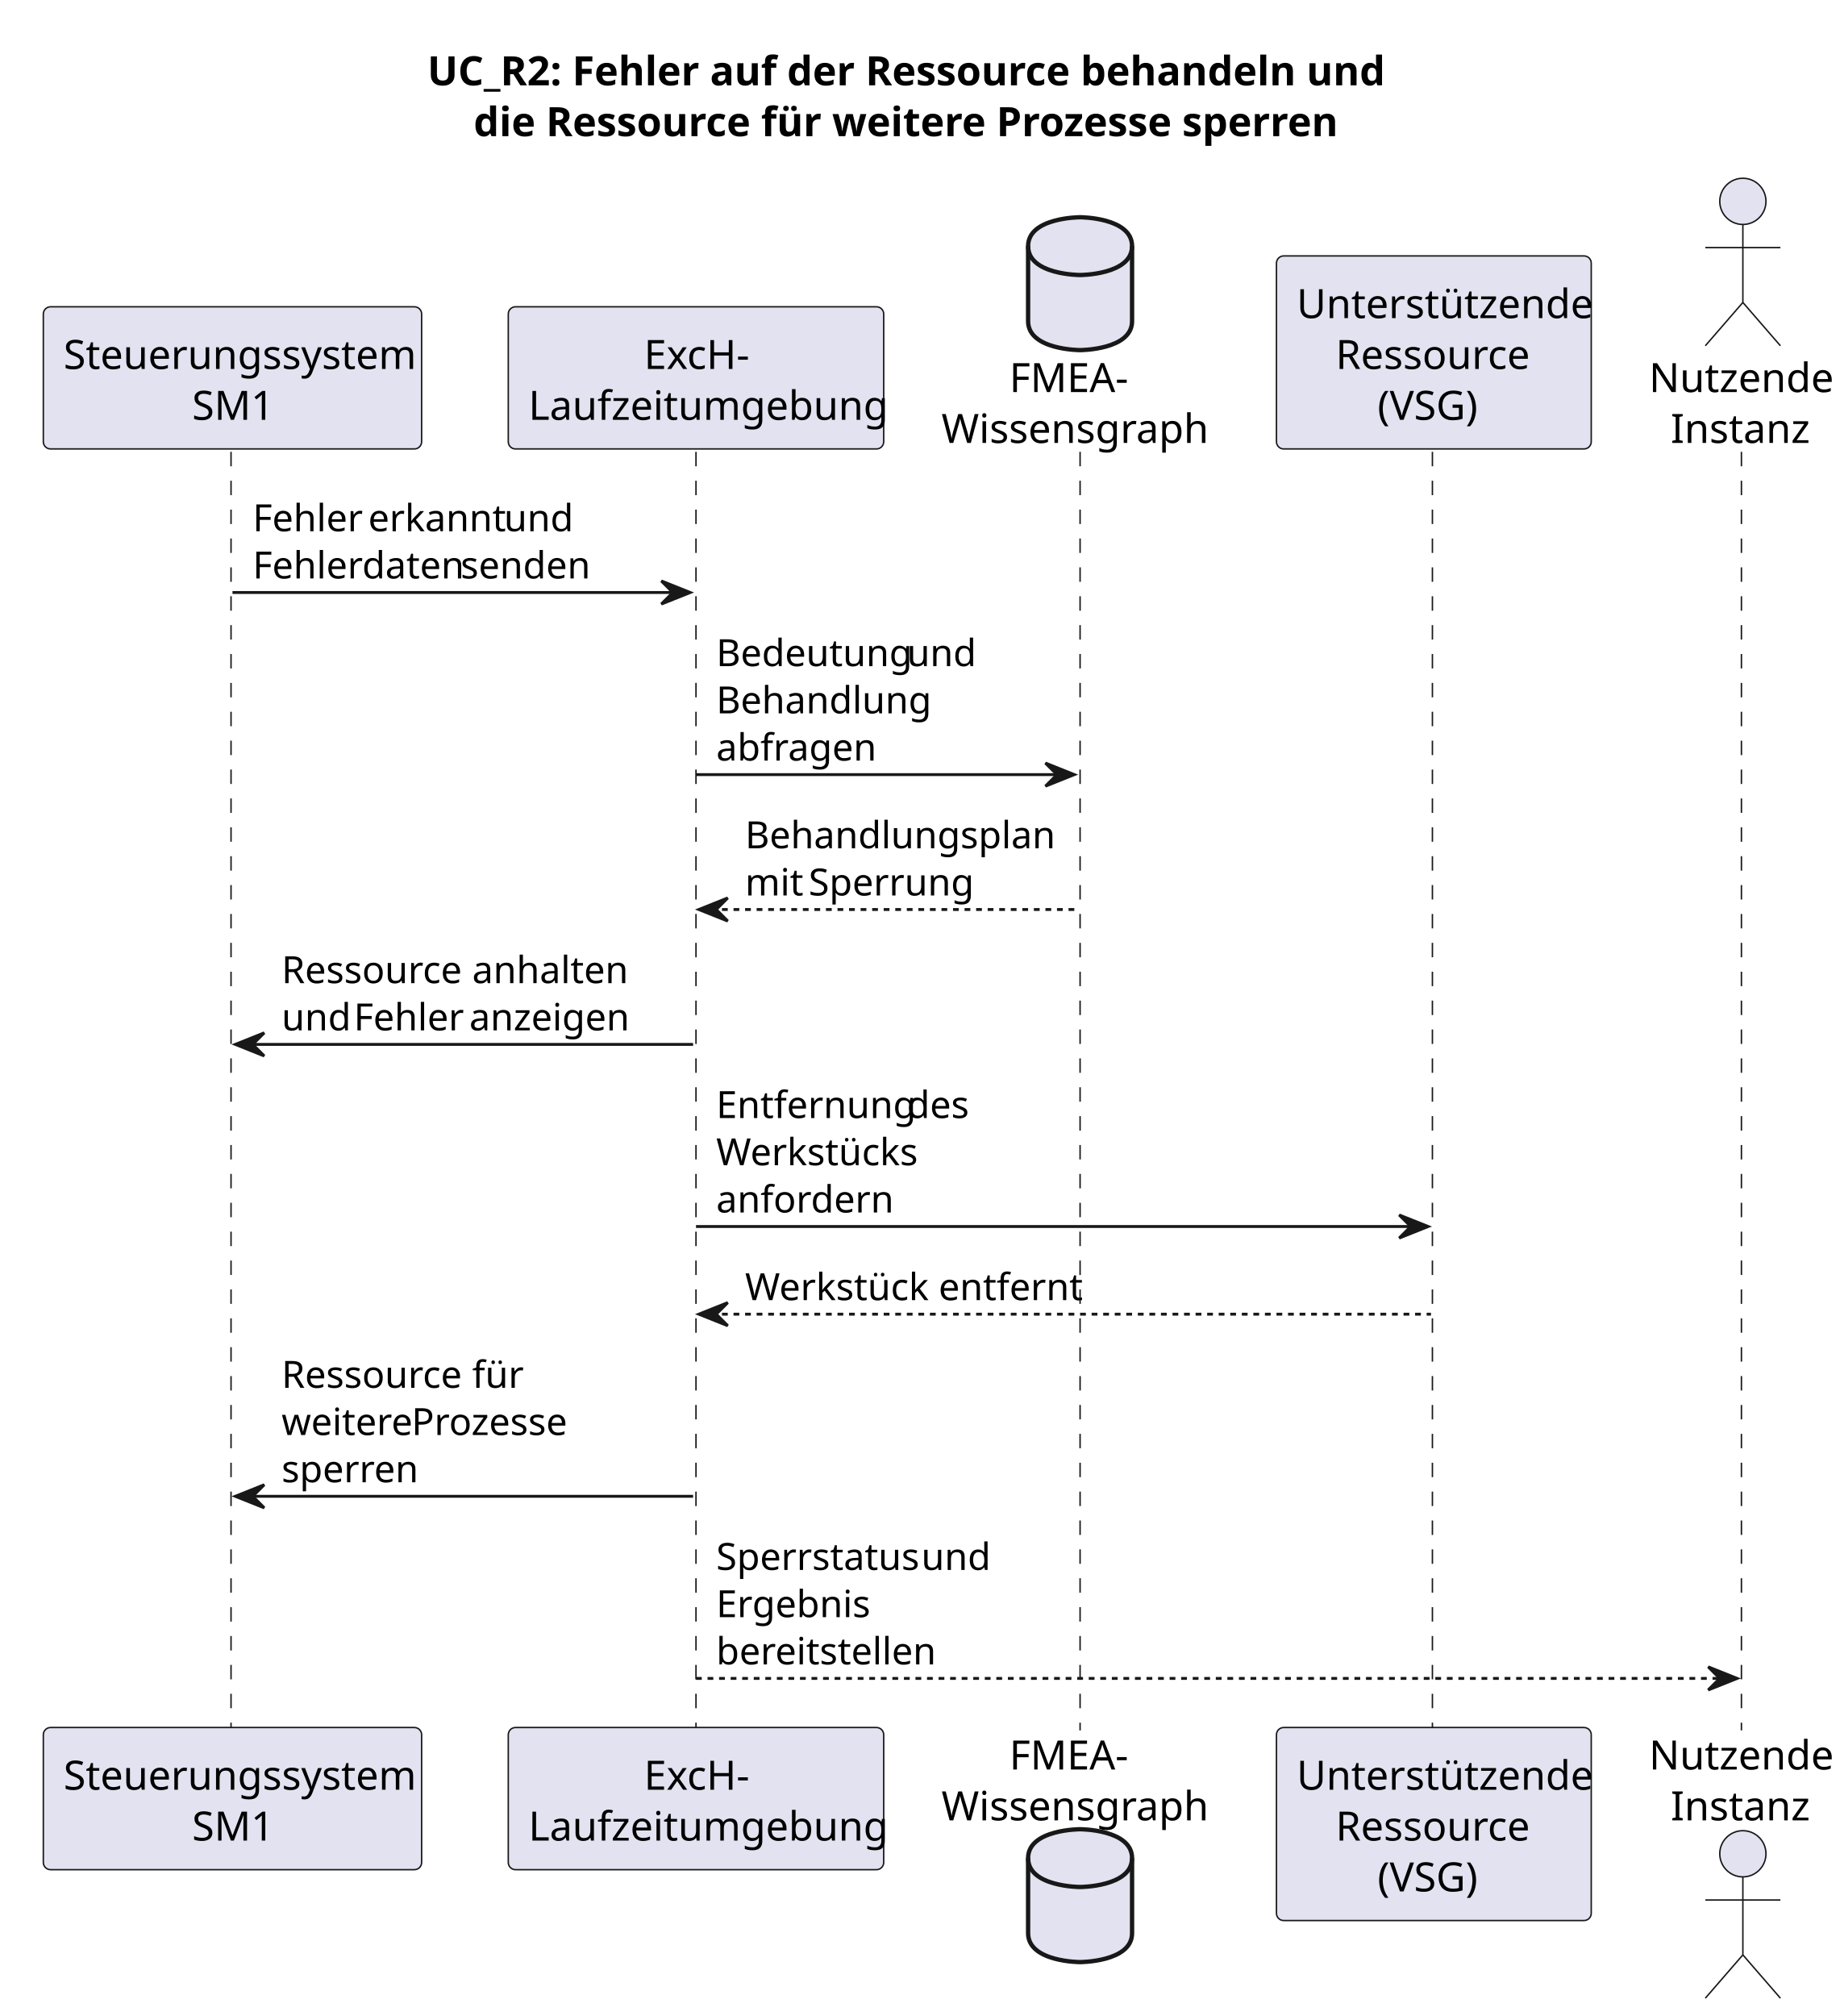
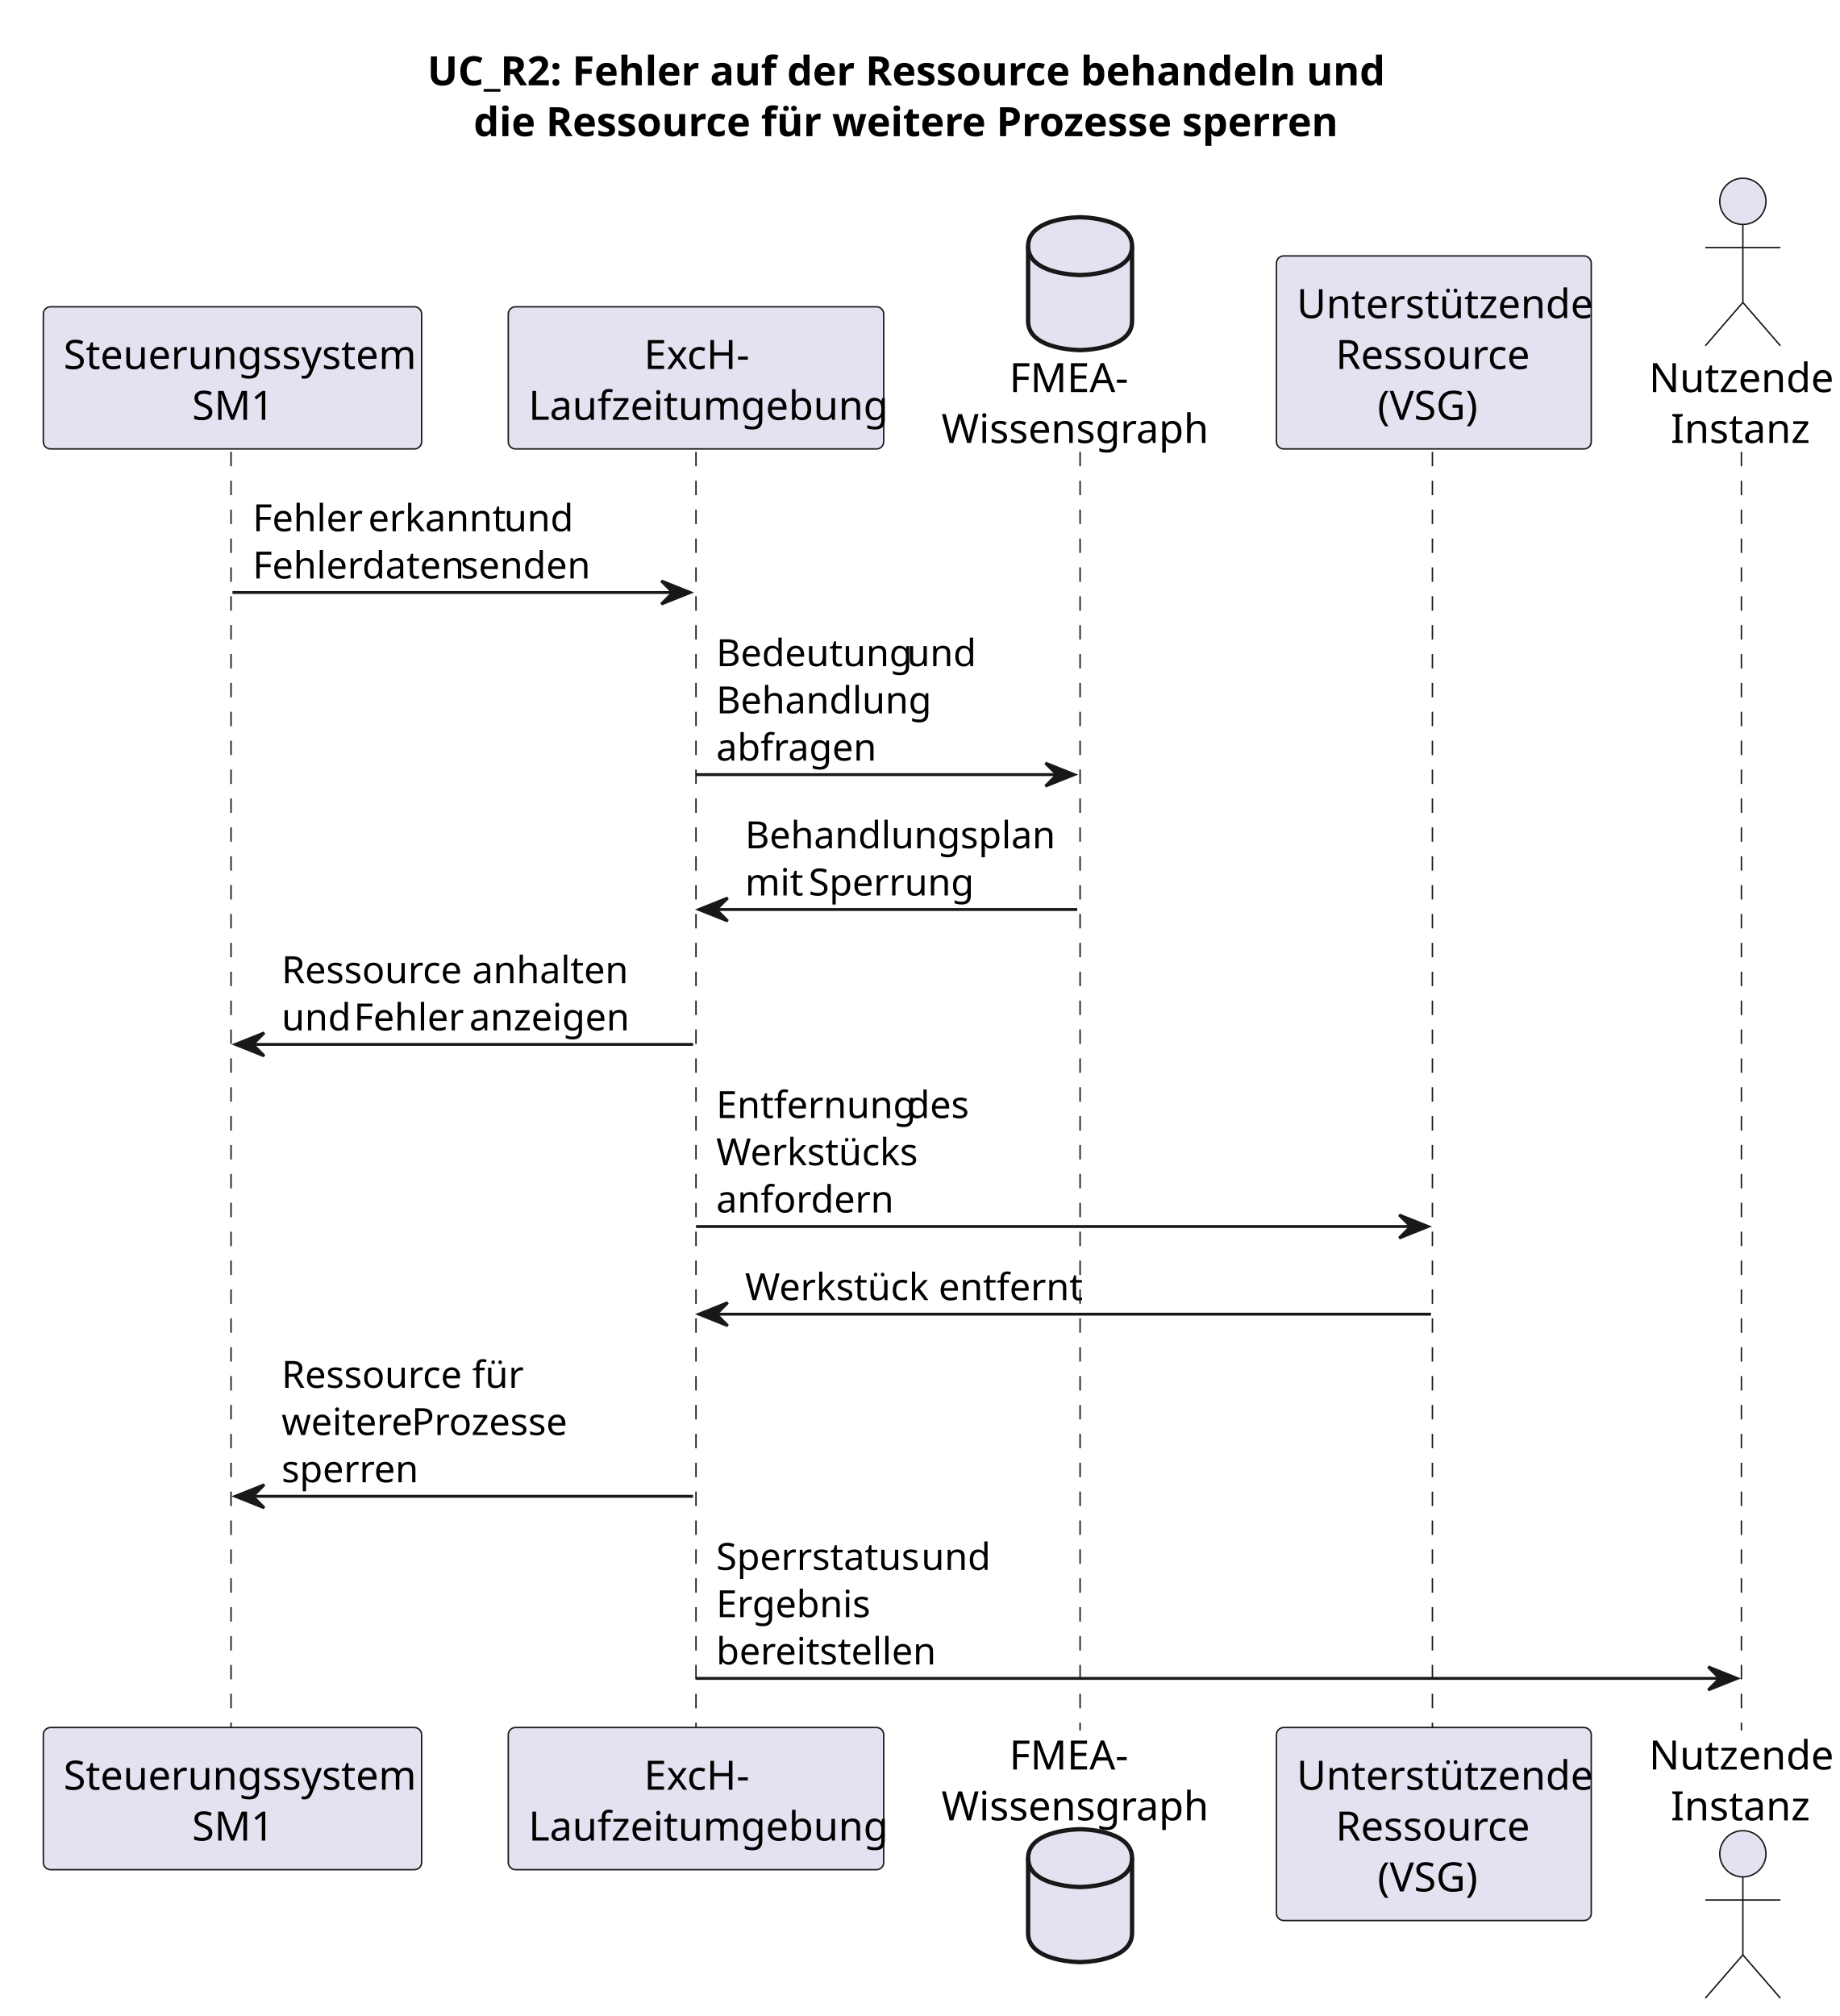
<svg xmlns="http://www.w3.org/2000/svg" contentStyleType="text/css" height="698px" preserveAspectRatio="none" style="width:637px;height:698px;background:#FFFFFF;" version="1.1" viewBox="0 0 637 698" width="637px" zoomAndPan="magnify">
  <defs />
  <g>
    <text fill="#000000" font-family="sans-serif" font-size="14" font-weight="bold" lengthAdjust="spacing" textLength="344" x="148" y="29.533">UC_R2: Fehler auf der Ressource behandeln und</text>
    <text fill="#000000" font-family="sans-serif" font-size="14" font-weight="bold" lengthAdjust="spacing" textLength="312" x="164" y="47.143">die Ressource für weitere Prozesse sperren</text>
    <line style="stroke:#181818;stroke-width:0.5;stroke-dasharray:5.0,5.0;" x1="80" x2="80" y1="156.438" y2="599.117" />
    <line style="stroke:#181818;stroke-width:0.5;stroke-dasharray:5.0,5.0;" x1="241" x2="241" y1="156.438" y2="599.117" />
    <line style="stroke:#181818;stroke-width:0.5;stroke-dasharray:5.0,5.0;" x1="374" x2="374" y1="156.438" y2="599.117" />
    <line style="stroke:#181818;stroke-width:0.5;stroke-dasharray:5.0,5.0;" x1="496" x2="496" y1="156.438" y2="599.117" />
    <line style="stroke:#181818;stroke-width:0.5;stroke-dasharray:5.0,5.0;" x1="603" x2="603" y1="156.438" y2="599.117" />
    <rect fill="#E2E2F0" height="49.219" rx="2.5" ry="2.5" style="stroke:#181818;stroke-width:0.5;" width="131" x="15" y="106.219" />
    <text fill="#000000" font-family="sans-serif" font-size="14" lengthAdjust="spacing" textLength="117" x="22" y="127.752">Steuerungssystem</text>
    <text fill="#000000" font-family="sans-serif" font-size="14" lengthAdjust="spacing" textLength="28" x="66.5" y="145.361">SM1</text>
    <rect fill="#E2E2F0" height="49.219" rx="2.5" ry="2.5" style="stroke:#181818;stroke-width:0.5;" width="131" x="15" y="598.117" />
    <text fill="#000000" font-family="sans-serif" font-size="14" lengthAdjust="spacing" textLength="117" x="22" y="619.65">Steuerungssystem</text>
    <text fill="#000000" font-family="sans-serif" font-size="14" lengthAdjust="spacing" textLength="28" x="66.5" y="637.26">SM1</text>
    <rect fill="#E2E2F0" height="49.219" rx="2.5" ry="2.5" style="stroke:#181818;stroke-width:0.5;" width="130" x="176" y="106.219" />
    <text fill="#000000" font-family="sans-serif" font-size="14" lengthAdjust="spacing" textLength="36" x="223" y="127.752">ExcH-</text>
    <text fill="#000000" font-family="sans-serif" font-size="14" lengthAdjust="spacing" textLength="116" x="183" y="145.361">Laufzeitumgebung</text>
    <rect fill="#E2E2F0" height="49.219" rx="2.5" ry="2.5" style="stroke:#181818;stroke-width:0.5;" width="130" x="176" y="598.117" />
    <text fill="#000000" font-family="sans-serif" font-size="14" lengthAdjust="spacing" textLength="36" x="223" y="619.65">ExcH-</text>
    <text fill="#000000" font-family="sans-serif" font-size="14" lengthAdjust="spacing" textLength="116" x="183" y="637.26">Laufzeitumgebung</text>
    <text fill="#000000" font-family="sans-serif" font-size="14" lengthAdjust="spacing" textLength="43" x="349.5" y="135.752">FMEA-</text>
    <text fill="#000000" font-family="sans-serif" font-size="14" lengthAdjust="spacing" textLength="90" x="326" y="153.361">Wissensgraph</text>
    <path d="M356,85.219 C356,75.219 374,75.219 374,75.219 C374,75.219 392,75.219 392,85.219 L392,111.219 C392,121.219 374,121.219 374,121.219 C374,121.219 356,121.219 356,111.219 L356,85.219 " fill="#E2E2F0" style="stroke:#181818;stroke-width:1.5;" />
    <path d="M356,85.219 C356,95.219 374,95.219 374,95.219 C374,95.219 392,95.219 392,85.219 " fill="none" style="stroke:#181818;stroke-width:1.5;" />
    <text fill="#000000" font-family="sans-serif" font-size="14" lengthAdjust="spacing" textLength="43" x="349.5" y="612.65">FMEA-</text>
    <text fill="#000000" font-family="sans-serif" font-size="14" lengthAdjust="spacing" textLength="90" x="326" y="630.26">Wissensgraph</text>
    <path d="M356,643.336 C356,633.336 374,633.336 374,633.336 C374,633.336 392,633.336 392,643.336 L392,669.336 C392,679.336 374,679.336 374,679.336 C374,679.336 356,679.336 356,669.336 L356,643.336 " fill="#E2E2F0" style="stroke:#181818;stroke-width:1.5;" />
    <path d="M356,643.336 C356,653.336 374,653.336 374,653.336 C374,653.336 392,653.336 392,643.336 " fill="none" style="stroke:#181818;stroke-width:1.5;" />
    <rect fill="#E2E2F0" height="66.828" rx="2.5" ry="2.5" style="stroke:#181818;stroke-width:0.5;" width="109" x="442" y="88.609" />
    <text fill="#000000" font-family="sans-serif" font-size="14" lengthAdjust="spacing" textLength="95" x="449" y="110.143">Unterstützende</text>
    <text fill="#000000" font-family="sans-serif" font-size="14" lengthAdjust="spacing" textLength="68" x="462.5" y="127.752">Ressource</text>
    <text fill="#000000" font-family="sans-serif" font-size="14" lengthAdjust="spacing" textLength="39" x="477" y="145.361">(VSG)</text>
    <rect fill="#E2E2F0" height="66.828" rx="2.5" ry="2.5" style="stroke:#181818;stroke-width:0.5;" width="109" x="442" y="598.117" />
    <text fill="#000000" font-family="sans-serif" font-size="14" lengthAdjust="spacing" textLength="95" x="449" y="619.65">Unterstützende</text>
    <text fill="#000000" font-family="sans-serif" font-size="14" lengthAdjust="spacing" textLength="68" x="462.5" y="637.26">Ressource</text>
    <text fill="#000000" font-family="sans-serif" font-size="14" lengthAdjust="spacing" textLength="39" x="477" y="654.869">(VSG)</text>
    <text fill="#000000" font-family="sans-serif" font-size="14" lengthAdjust="spacing" textLength="59" x="571" y="135.752">Nutzende</text>
    <text fill="#000000" font-family="sans-serif" font-size="14" lengthAdjust="spacing" textLength="44" x="578.5" y="153.361">Instanz</text>
    <ellipse cx="603.5" cy="69.719" fill="#E2E2F0" rx="8" ry="8" style="stroke:#181818;stroke-width:0.5;" />
    <path d="M603.5,77.719 L603.5,104.719 M590.5,85.719 L616.5,85.719 M603.5,104.719 L590.5,119.719 M603.5,104.719 L616.5,119.719 " fill="none" style="stroke:#181818;stroke-width:0.5;" />
    <text fill="#000000" font-family="sans-serif" font-size="14" lengthAdjust="spacing" textLength="59" x="571" y="612.65">Nutzende</text>
    <text fill="#000000" font-family="sans-serif" font-size="14" lengthAdjust="spacing" textLength="44" x="578.5" y="630.26">Instanz</text>
    <ellipse cx="603.5" cy="641.836" fill="#E2E2F0" rx="8" ry="8" style="stroke:#181818;stroke-width:0.5;" />
    <path d="M603.5,649.836 L603.5,676.836 M590.5,657.836 L616.5,657.836 M603.5,676.836 L590.5,691.836 M603.5,676.836 L616.5,691.836 " fill="none" style="stroke:#181818;stroke-width:0.5;" />
    <polygon fill="#181818" points="229,201.141,239,205.141,229,209.141,233,205.141" style="stroke:#181818;stroke-width:1.0;" />
    <line style="stroke:#181818;stroke-width:1.0;" x1="80.5" x2="235" y1="205.141" y2="205.141" />
    <text fill="#000000" font-family="sans-serif" font-size="13" lengthAdjust="spacing" textLength="36" x="87.5" y="183.933">Fehler</text>
    <text fill="#000000" font-family="sans-serif" font-size="13" lengthAdjust="spacing" textLength="4" x="123.5" y="183.933"> </text>
    <text fill="#000000" font-family="sans-serif" font-size="13" lengthAdjust="spacing" textLength="43" x="127.5" y="183.933">erkannt</text>
    <text fill="#000000" font-family="sans-serif" font-size="13" lengthAdjust="spacing" textLength="4" x="170.5" y="183.933"> </text>
    <text fill="#000000" font-family="sans-serif" font-size="13" lengthAdjust="spacing" textLength="21" x="174.5" y="183.933">und</text>
    <text fill="#000000" font-family="sans-serif" font-size="13" lengthAdjust="spacing" textLength="68" x="87.5" y="200.284">Fehlerdaten</text>
    <text fill="#000000" font-family="sans-serif" font-size="13" lengthAdjust="spacing" textLength="4" x="155.5" y="200.284"> </text>
    <text fill="#000000" font-family="sans-serif" font-size="13" lengthAdjust="spacing" textLength="42" x="159.5" y="200.284">senden</text>
    <polygon fill="#181818" points="362,264.195,372,268.195,362,272.195,366,268.195" style="stroke:#181818;stroke-width:1.0;" />
    <line style="stroke:#181818;stroke-width:1.0;" x1="241" x2="368" y1="268.195" y2="268.195" />
    <text fill="#000000" font-family="sans-serif" font-size="13" lengthAdjust="spacing" textLength="62" x="248" y="230.636">Bedeutung</text>
    <text fill="#000000" font-family="sans-serif" font-size="13" lengthAdjust="spacing" textLength="4" x="310" y="230.636"> </text>
    <text fill="#000000" font-family="sans-serif" font-size="13" lengthAdjust="spacing" textLength="21" x="314" y="230.636">und</text>
    <text fill="#000000" font-family="sans-serif" font-size="13" lengthAdjust="spacing" textLength="68" x="248" y="246.987">Behandlung</text>
    <text fill="#000000" font-family="sans-serif" font-size="13" lengthAdjust="spacing" textLength="49" x="248" y="263.339">abfragen</text>
    <polygon fill="#181818" points="252,310.898,242,314.898,252,318.898,248,314.898" style="stroke:#181818;stroke-width:1.0;" />
-     <line style="stroke:#181818;stroke-width:1.0;stroke-dasharray:2.0,2.0;" x1="246" x2="373" y1="314.898" y2="314.898" />
+     <line style="stroke:#181818;stroke-width:1.0;" x1="246" x2="373" y1="314.898" y2="314.898" />
    <text fill="#000000" font-family="sans-serif" font-size="13" lengthAdjust="spacing" textLength="99" x="258" y="293.69">Behandlungsplan</text>
    <text fill="#000000" font-family="sans-serif" font-size="13" lengthAdjust="spacing" textLength="18" x="258" y="310.042">mit</text>
    <text fill="#000000" font-family="sans-serif" font-size="13" lengthAdjust="spacing" textLength="4" x="276" y="310.042"> </text>
    <text fill="#000000" font-family="sans-serif" font-size="13" lengthAdjust="spacing" textLength="52" x="280" y="310.042">Sperrung</text>
    <polygon fill="#181818" points="91.5,357.602,81.5,361.602,91.5,365.602,87.5,361.602" style="stroke:#181818;stroke-width:1.0;" />
    <line style="stroke:#181818;stroke-width:1.0;" x1="85.5" x2="240" y1="361.602" y2="361.602" />
    <text fill="#000000" font-family="sans-serif" font-size="13" lengthAdjust="spacing" textLength="62" x="97.5" y="340.394">Ressource</text>
    <text fill="#000000" font-family="sans-serif" font-size="13" lengthAdjust="spacing" textLength="4" x="159.5" y="340.394"> </text>
    <text fill="#000000" font-family="sans-serif" font-size="13" lengthAdjust="spacing" textLength="49" x="163.5" y="340.394">anhalten</text>
    <text fill="#000000" font-family="sans-serif" font-size="13" lengthAdjust="spacing" textLength="21" x="97.5" y="356.745">und</text>
    <text fill="#000000" font-family="sans-serif" font-size="13" lengthAdjust="spacing" textLength="4" x="118.5" y="356.745"> </text>
    <text fill="#000000" font-family="sans-serif" font-size="13" lengthAdjust="spacing" textLength="36" x="122.5" y="356.745">Fehler</text>
    <text fill="#000000" font-family="sans-serif" font-size="13" lengthAdjust="spacing" textLength="4" x="158.5" y="356.745"> </text>
    <text fill="#000000" font-family="sans-serif" font-size="13" lengthAdjust="spacing" textLength="52" x="162.5" y="356.745">anzeigen</text>
    <polygon fill="#181818" points="484.5,420.656,494.5,424.656,484.5,428.656,488.5,424.656" style="stroke:#181818;stroke-width:1.0;" />
    <line style="stroke:#181818;stroke-width:1.0;" x1="241" x2="490.5" y1="424.656" y2="424.656" />
    <text fill="#000000" font-family="sans-serif" font-size="13" lengthAdjust="spacing" textLength="62" x="248" y="387.097">Entfernung</text>
    <text fill="#000000" font-family="sans-serif" font-size="13" lengthAdjust="spacing" textLength="4" x="310" y="387.097"> </text>
    <text fill="#000000" font-family="sans-serif" font-size="13" lengthAdjust="spacing" textLength="21" x="314" y="387.097">des</text>
    <text fill="#000000" font-family="sans-serif" font-size="13" lengthAdjust="spacing" textLength="70" x="248" y="403.448">Werkstücks</text>
    <text fill="#000000" font-family="sans-serif" font-size="13" lengthAdjust="spacing" textLength="53" x="248" y="419.8">anfordern</text>
    <polygon fill="#181818" points="252,451.008,242,455.008,252,459.008,248,455.008" style="stroke:#181818;stroke-width:1.0;" />
-     <line style="stroke:#181818;stroke-width:1.0;stroke-dasharray:2.0,2.0;" x1="246" x2="495.5" y1="455.008" y2="455.008" />
+     <line style="stroke:#181818;stroke-width:1.0;" x1="246" x2="495.5" y1="455.008" y2="455.008" />
    <text fill="#000000" font-family="sans-serif" font-size="13" lengthAdjust="spacing" textLength="63" x="258" y="450.151">Werkstück</text>
    <text fill="#000000" font-family="sans-serif" font-size="13" lengthAdjust="spacing" textLength="4" x="321" y="450.151"> </text>
    <text fill="#000000" font-family="sans-serif" font-size="13" lengthAdjust="spacing" textLength="43" x="325" y="450.151">entfernt</text>
    <polygon fill="#181818" points="91.5,514.062,81.5,518.062,91.5,522.062,87.5,518.062" style="stroke:#181818;stroke-width:1.0;" />
    <line style="stroke:#181818;stroke-width:1.0;" x1="85.5" x2="240" y1="518.062" y2="518.062" />
    <text fill="#000000" font-family="sans-serif" font-size="13" lengthAdjust="spacing" textLength="62" x="97.5" y="480.503">Ressource</text>
    <text fill="#000000" font-family="sans-serif" font-size="13" lengthAdjust="spacing" textLength="4" x="159.5" y="480.503"> </text>
    <text fill="#000000" font-family="sans-serif" font-size="13" lengthAdjust="spacing" textLength="14" x="163.5" y="480.503">für</text>
    <text fill="#000000" font-family="sans-serif" font-size="13" lengthAdjust="spacing" textLength="41" x="97.5" y="496.854">weitere</text>
    <text fill="#000000" font-family="sans-serif" font-size="13" lengthAdjust="spacing" textLength="4" x="138.5" y="496.854"> </text>
    <text fill="#000000" font-family="sans-serif" font-size="13" lengthAdjust="spacing" textLength="55" x="142.5" y="496.854">Prozesse</text>
    <text fill="#000000" font-family="sans-serif" font-size="13" lengthAdjust="spacing" textLength="43" x="97.5" y="513.206">sperren</text>
    <polygon fill="#181818" points="591.5,577.117,601.5,581.117,591.5,585.117,595.5,581.117" style="stroke:#181818;stroke-width:1.0;" />
-     <line style="stroke:#181818;stroke-width:1.0;stroke-dasharray:2.0,2.0;" x1="241" x2="597.5" y1="581.117" y2="581.117" />
+     <line style="stroke:#181818;stroke-width:1.0;" x1="241" x2="597.5" y1="581.117" y2="581.117" />
    <text fill="#000000" font-family="sans-serif" font-size="13" lengthAdjust="spacing" textLength="67" x="248" y="543.558">Sperrstatus</text>
    <text fill="#000000" font-family="sans-serif" font-size="13" lengthAdjust="spacing" textLength="4" x="315" y="543.558"> </text>
    <text fill="#000000" font-family="sans-serif" font-size="13" lengthAdjust="spacing" textLength="21" x="319" y="543.558">und</text>
    <text fill="#000000" font-family="sans-serif" font-size="13" lengthAdjust="spacing" textLength="51" x="248" y="559.909">Ergebnis</text>
    <text fill="#000000" font-family="sans-serif" font-size="13" lengthAdjust="spacing" textLength="70" x="248" y="576.261">bereitstellen</text>
  </g>
</svg>
